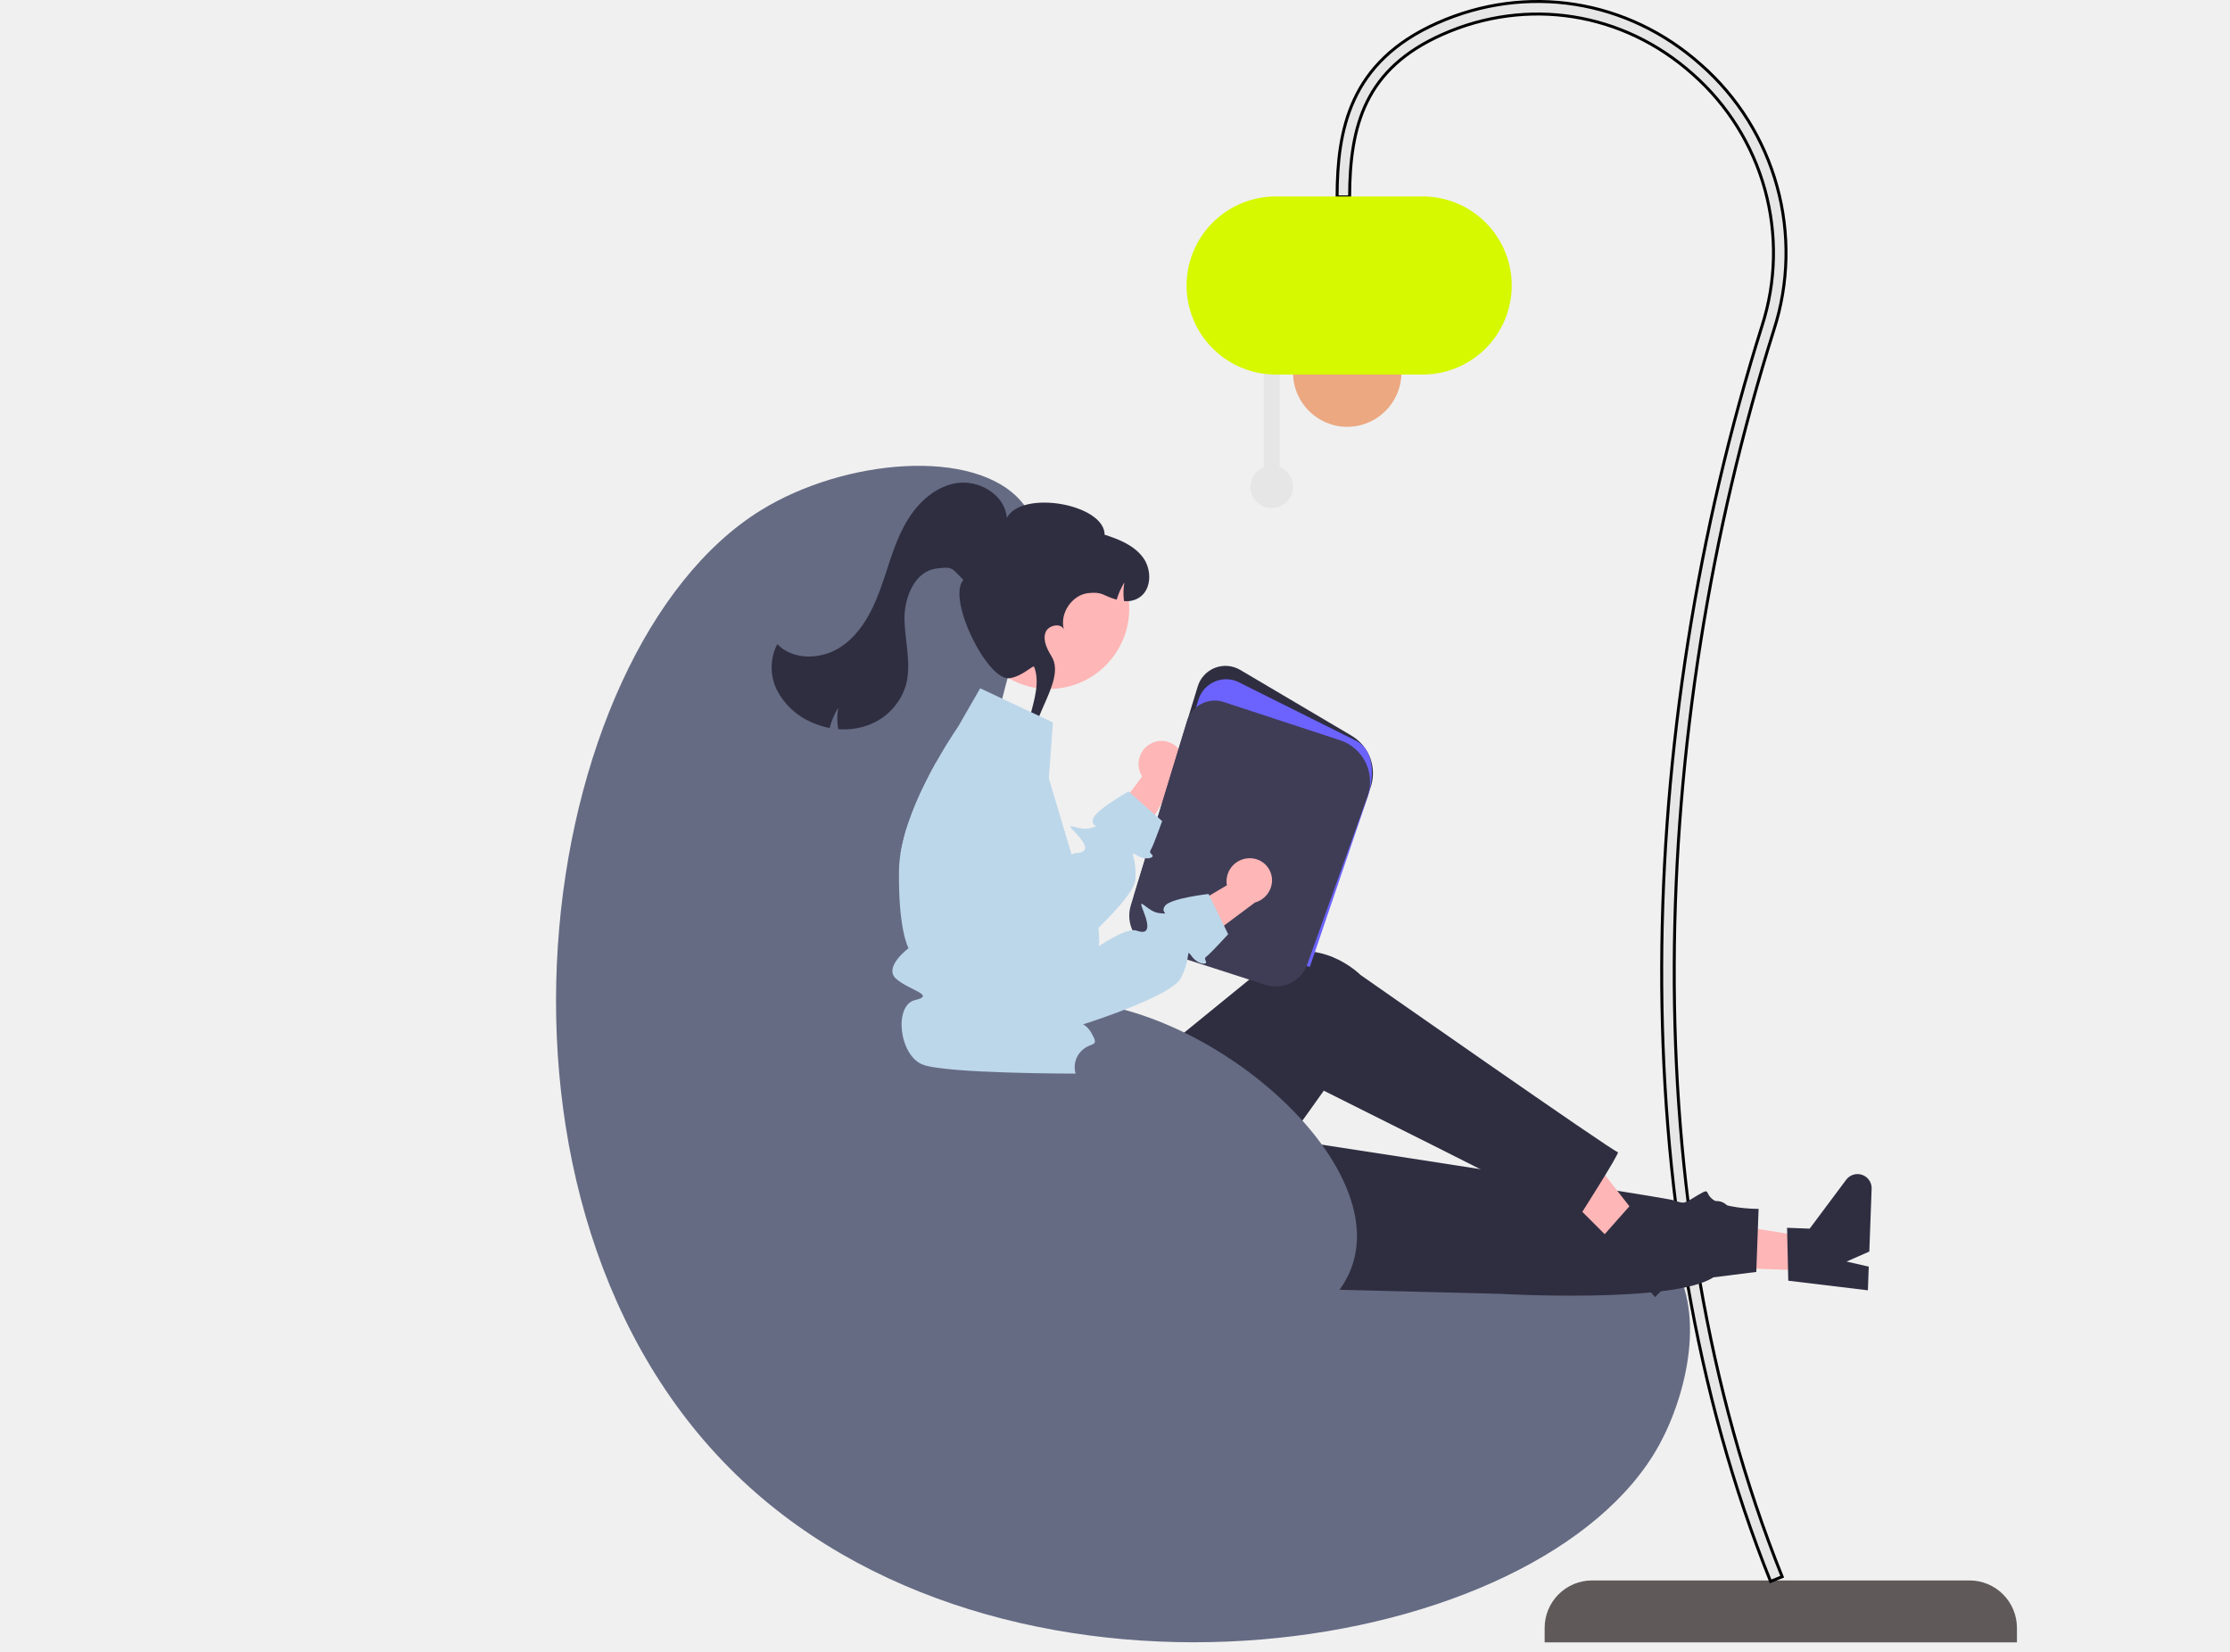
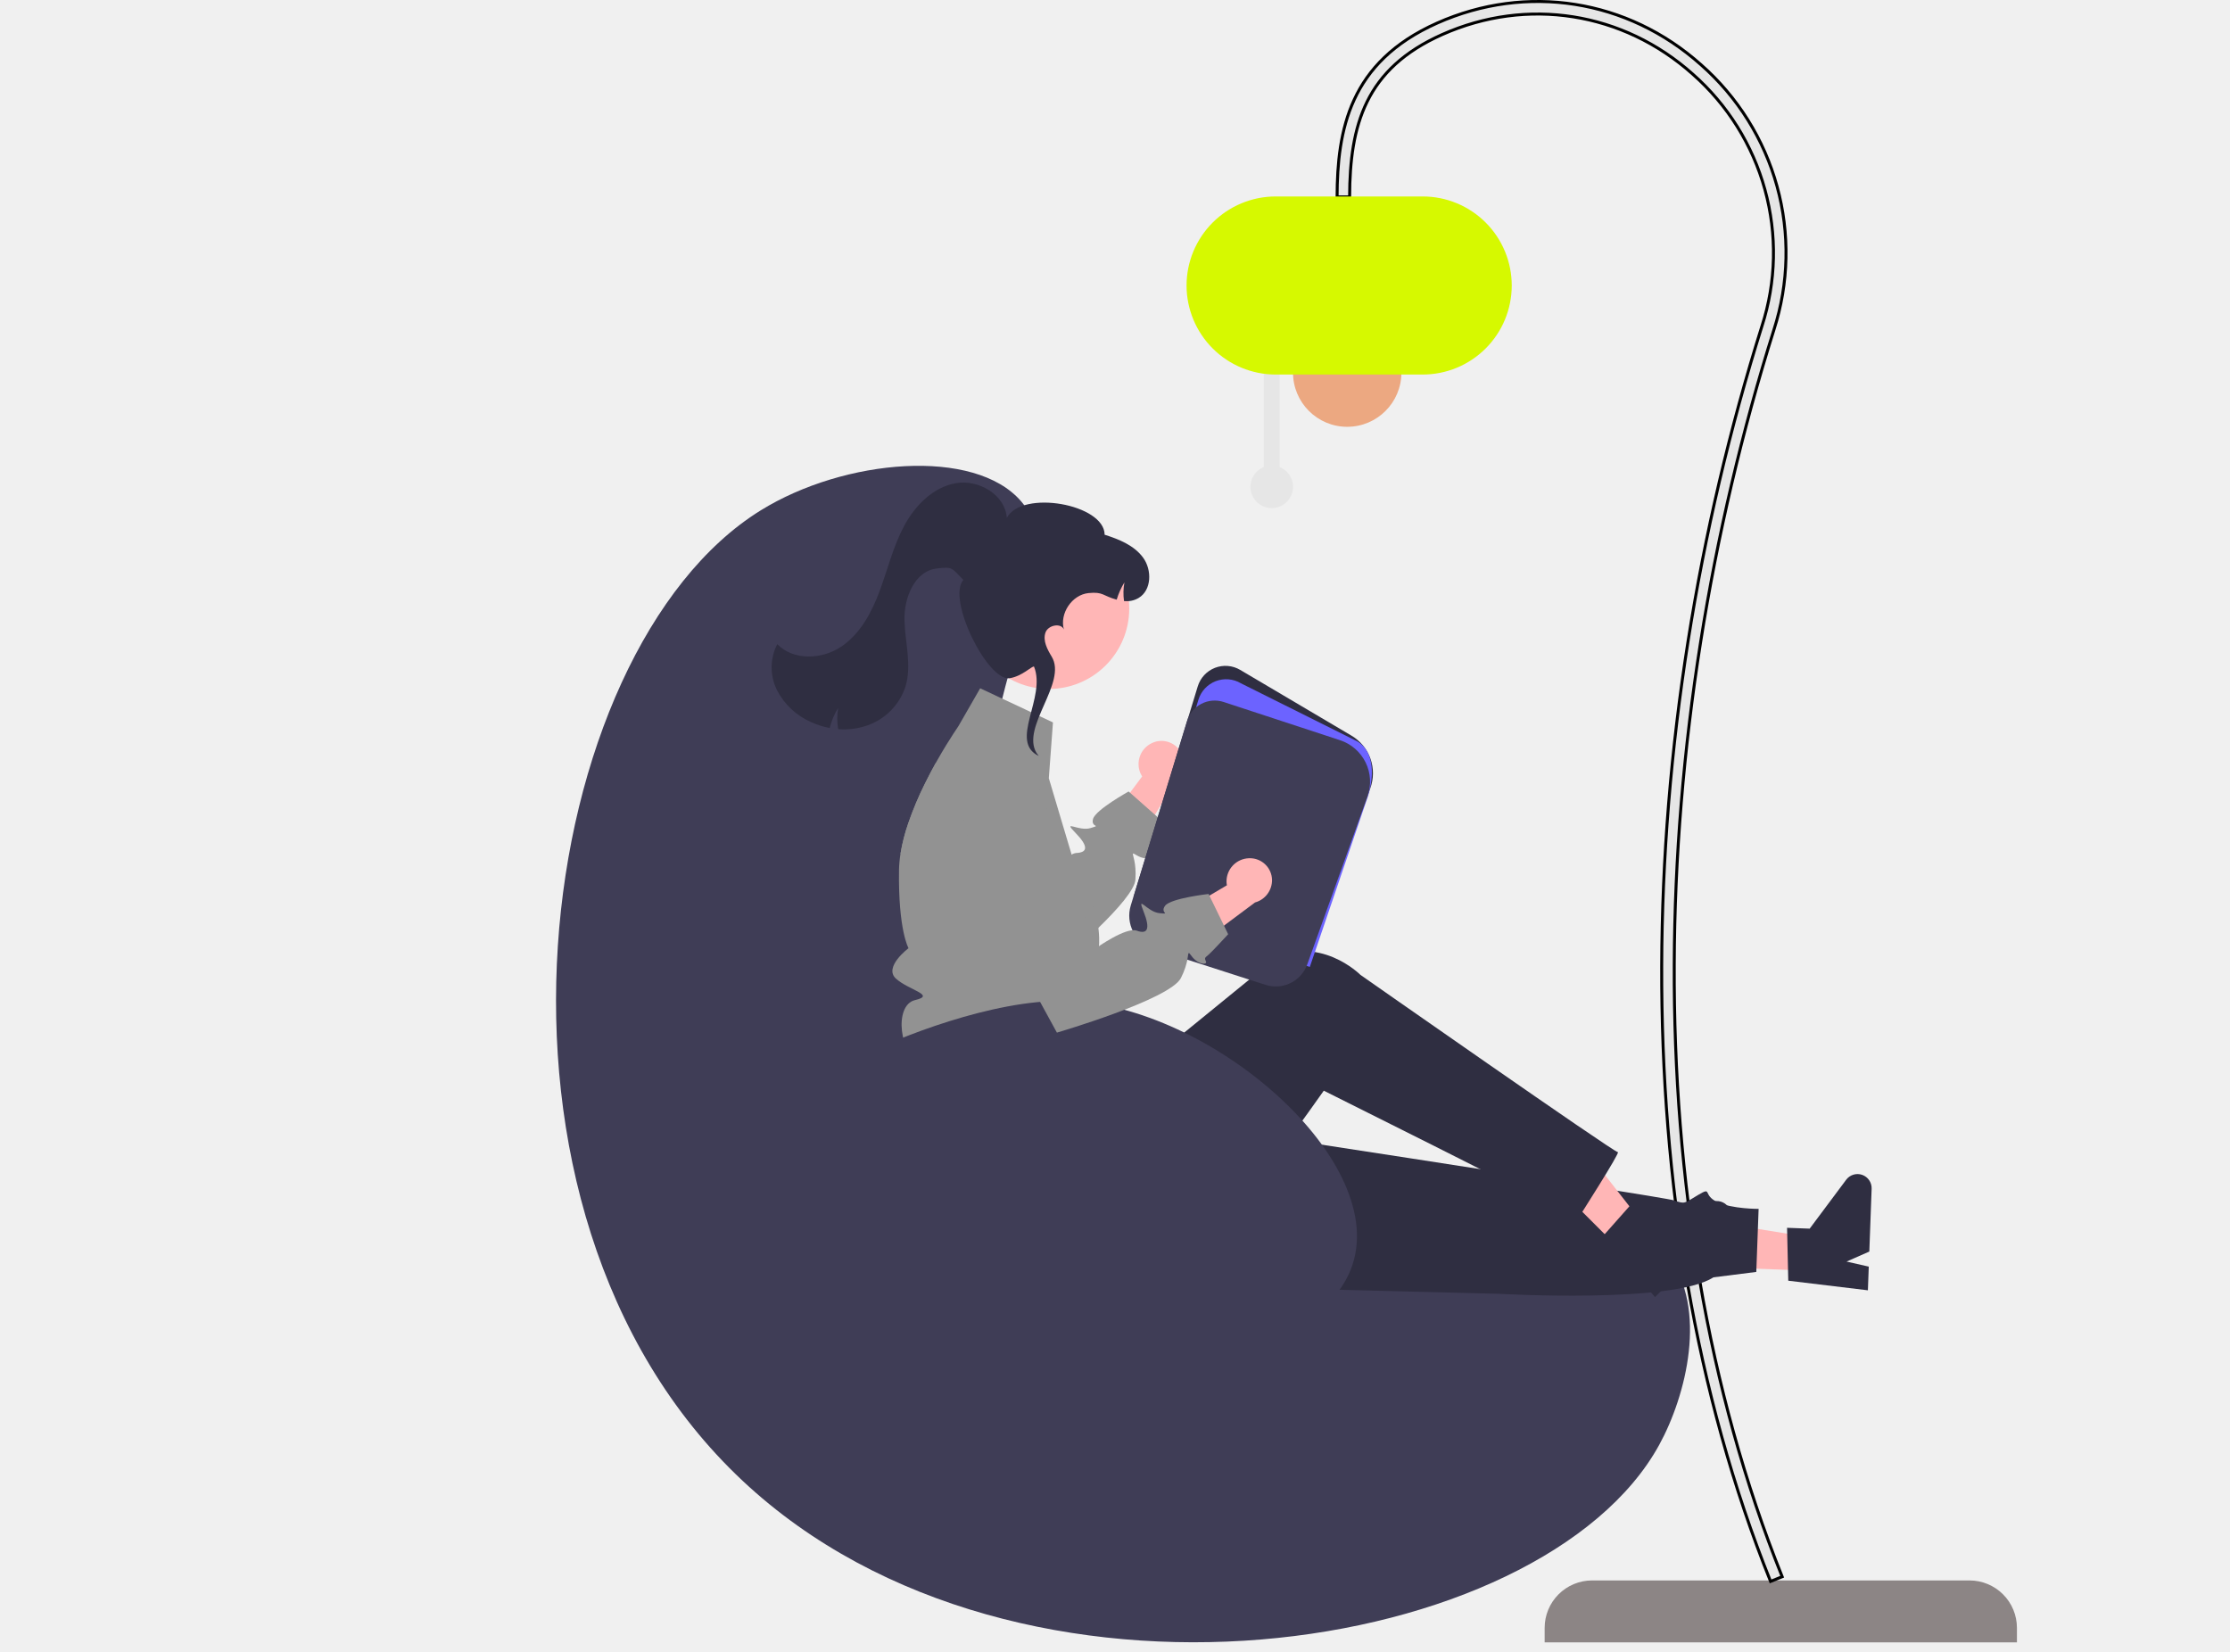
<svg xmlns="http://www.w3.org/2000/svg" width="752" height="557" viewBox="0 0 752 557" fill="none">
-   <g clip-path="url(#clip0_96_665)">
-     <path d="M680.151 553.838H520.885V548.95C520.885 544.707 522.571 540.637 525.571 537.637C528.572 534.636 532.642 532.95 536.885 532.95H664.151C668.394 532.95 672.464 534.636 675.464 537.637C678.465 540.637 680.151 544.707 680.151 548.95V553.838Z" fill="#5F5959" />
+   <g clip-path="url(#clip0_19_334)">
+     <path d="M680.151 553.838H520.885V548.95C520.885 544.707 522.571 540.637 525.571 537.637C528.572 534.636 532.642 532.95 536.885 532.95H664.151C668.394 532.95 672.464 534.636 675.464 537.637C678.465 540.637 680.151 544.707 680.151 548.95V553.838Z" fill="#8C8585" />
    <path d="M455.113 66.403H450.891C450.921 55.053 451.99 43.757 456.648 33.659C461.366 23.431 469.786 14.388 484.65 7.776C514.791 -5.63 548.862 -0.258 573.58 21.801L573.583 21.803C585.955 32.683 594.877 46.943 599.251 62.827C603.625 78.712 603.26 95.528 598.202 111.208L598.201 111.212C555.39 247.256 550.451 405.849 600.984 531.698L597.068 533.275C546.296 406.836 550.919 247.399 594.173 109.945C598.982 95.039 599.329 79.052 595.17 63.951C591.012 48.849 582.53 35.293 570.767 24.95C547.309 4.018 514.965 -1.085 486.366 11.634L486.366 11.634C473.43 17.388 465.595 25.007 461.007 34.323C456.491 43.495 455.148 54.263 455.113 66.403Z" fill="#E6E6E6" stroke="black" />
    <path d="M454.307 143.924C464.4 143.924 472.583 135.742 472.583 125.648C472.583 115.554 464.4 107.372 454.307 107.372C444.213 107.372 436.03 115.554 436.03 125.648C436.03 135.742 444.213 143.924 454.307 143.924Z" fill="#ECA881" />
    <path d="M426.159 157.509V122.88H431.544V157.509C433.089 158.134 434.368 159.276 435.162 160.741C435.957 162.205 436.217 163.9 435.899 165.536C435.581 167.171 434.704 168.645 433.418 169.705C432.132 170.765 430.518 171.344 428.852 171.344C427.186 171.344 425.571 170.765 424.286 169.705C423 168.645 422.123 167.171 421.804 165.536C421.486 163.9 421.747 162.205 422.541 160.741C423.336 159.276 424.615 158.134 426.159 157.509Z" fill="#E6E6E6" />
    <path d="M400.13 96.275C400.139 88.314 403.306 80.683 408.935 75.054C414.563 69.425 422.195 66.259 430.156 66.249H479.763C487.726 66.249 495.363 69.413 500.994 75.044C506.625 80.675 509.789 88.312 509.789 96.275C509.789 104.238 506.625 111.875 500.994 117.506C495.363 123.137 487.726 126.301 479.763 126.301H430.156C422.195 126.291 414.563 123.125 408.935 117.496C403.306 111.867 400.139 104.235 400.13 96.275Z" fill="#D6F900" />
-     <path d="M330.236 282.212C335.216 218.489 360.682 188.128 344.376 169.089C328.757 150.851 284.759 154.619 256.504 172.119C180.291 219.321 152.37 407.452 250.443 499.368C343.638 586.711 520.26 558.737 559.512 487.247C568.67 470.567 575.946 441.325 562.542 423.616C529.263 379.649 408.271 459.285 354.476 409.475C322.596 379.956 327.502 317.183 330.236 282.212Z" fill="#656B83" />
+     <path d="M330.236 282.212C335.216 218.489 360.682 188.128 344.376 169.089C328.757 150.851 284.759 154.619 256.504 172.119C180.291 219.321 152.37 407.452 250.443 499.368C343.638 586.711 520.26 558.737 559.512 487.247C568.67 470.567 575.946 441.325 562.542 423.616C529.263 379.649 408.271 459.285 354.476 409.475C322.596 379.956 327.502 317.183 330.236 282.212Z" fill="#3F3D56" />
    <path d="M388.493 250.554C386.642 251.406 385.196 252.946 384.463 254.847C383.731 256.748 383.769 258.86 384.569 260.734C384.738 261.112 384.938 261.476 385.166 261.821L368.808 283.663L376.971 295.863L396.145 263.52C397.503 262.46 398.473 260.981 398.902 259.313C399.331 257.644 399.196 255.881 398.518 254.297C398.123 253.4 397.556 252.589 396.848 251.911C396.14 251.233 395.305 250.701 394.392 250.346C393.478 249.99 392.503 249.818 391.523 249.839C390.543 249.86 389.577 250.074 388.68 250.469C388.617 250.497 388.555 250.525 388.493 250.554Z" fill="#FFB6B6" />
+     <path d="M388.48 288.213C389.551 289.162 386.581 290.334 383.44 288.485C382.541 287.95 382.157 287.728 382.056 287.869C381.804 288.223 383.278 290.829 382.884 296.616C382.642 300.07 376.905 306.565 370.39 312.898C361.583 321.463 351.341 329.725 351.341 329.725L347.746 326.846L310.041 296.616L303.678 287.809C304.261 284.331 305.136 280.908 306.294 277.577C307.889 272.966 309.786 268.466 311.97 264.103C313.142 261.73 314.344 259.467 315.495 257.387L335.696 279.648L352.624 298.293C352.624 298.293 357.553 290.354 361.371 288.192C361.858 287.881 362.412 287.691 362.987 287.637C366.845 287.455 367.077 285.354 362.603 280.779C358.129 276.203 363.775 280.476 367.754 279.244C371.734 278.011 367.754 279.244 368.593 276.163C369.431 273.082 380.592 266.901 380.592 266.901L381.056 267.315L389.49 274.759L391.904 276.89C391.904 276.89 389.268 284.122 388.541 285.647C387.813 287.172 387.419 287.253 388.48 288.213Z" fill="#929292" />
    <path d="M610.804 428.521L611.215 417.38L568.439 410.493L567.832 426.935L610.804 428.521Z" fill="#FFB6B6" />
    <path d="M603.039 431.875L602.633 414.037L610.259 414.319L622.57 397.828C623.178 397.014 624.031 396.415 625.003 396.119C625.975 395.823 627.017 395.846 627.975 396.184C628.934 396.522 629.759 397.158 630.331 397.998C630.903 398.838 631.191 399.84 631.153 400.855L630.372 422.045L622.694 425.419L630.184 427.124L629.889 435.113L603.039 431.875Z" fill="#2F2E41" />
    <path d="M370.055 432.858L505.543 436.294C505.543 436.294 564.051 439.673 577.779 430.743L592.255 428.916L593.039 407.652C593.039 407.652 584.187 407.717 579.098 405.346C574.008 402.975 577.545 400.073 572.693 402.926C567.84 405.779 568.353 406.122 564.601 404.811C560.85 403.5 388.806 377.276 388.806 377.276L370.055 432.858Z" fill="#2F2E41" />
    <path d="M548.592 423.631L556.471 415.744L529.796 381.601L518.168 393.243L548.592 423.631Z" fill="#FFB6B6" />
    <path d="M540.619 416.769L552.453 403.416L557.852 408.809L578.093 405.093C579.093 404.91 580.125 405.05 581.039 405.495C581.953 405.939 582.701 406.664 583.174 407.564C583.647 408.464 583.819 409.491 583.667 410.496C583.515 411.501 583.045 412.431 582.326 413.15L567.341 428.152L559.418 425.404L563.75 431.748L558.1 437.405L540.619 416.769Z" fill="#2F2E41" />
    <path d="M316.601 358.657L317.948 389.967C319.533 426.826 360.126 449.135 391.602 429.89C392.182 429.535 392.764 429.168 393.348 428.788C393.348 428.788 405.281 425.583 404.919 420.508C404.557 415.433 407.472 412.963 410.052 414.347C412.631 415.731 446.409 367.795 446.409 367.795C446.409 367.795 516.587 402.801 532.069 411.042C532.069 411.042 546.625 388.283 545.569 388.521C544.514 388.76 458.75 328.733 458.75 328.733C458.75 328.733 444.778 314.593 427.447 323.929C427.086 325.3 427.394 325.348 427.394 325.348L370.142 372L362.052 356.637L316.601 358.657Z" fill="#2F2E41" />
+     <path d="M370.582 319.513C370.474 320.96 370.268 322.397 369.966 323.816C369.554 325.87 368.889 327.865 367.987 329.755C367.987 329.755 367.986 331.866 363.946 338.936C359.906 346.006 364.956 342.976 367.987 348.229C371.017 353.47 367.986 351.057 364.623 354.43C363.655 355.412 362.967 356.635 362.631 357.972C362.296 359.31 362.324 360.713 362.714 362.036C362.714 362.036 319.323 362.066 311.243 359.036C303.163 356.006 301.325 338.936 308.567 337.249C315.798 335.563 306.375 333.886 302.123 329.997C297.87 326.109 306.375 319.746 306.375 319.746C306.375 319.746 302.87 313.696 303.163 293.384C303.204 291.516 303.376 289.653 303.678 287.809C304.261 284.331 305.136 280.908 306.294 277.577C307.889 272.967 309.786 268.466 311.97 264.103C313.142 261.73 314.344 259.467 315.495 257.387C315.677 257.063 315.849 256.75 316.031 256.437C318.222 252.559 320.222 249.387 321.545 247.357C322.565 245.781 323.182 244.893 323.182 244.893L330.535 232.106L355.078 243.61L353.684 262.427L357.916 276.618L359.866 283.152L361.371 288.192L363.694 296C363.694 296 363.057 296.03 363.815 297.071C367.304 301.709 369.565 307.153 370.39 312.898C370.681 315.09 370.745 317.307 370.582 319.513Z" fill="#929292" />
    <path d="M441.461 321.541L441.001 321.392L382.257 302.476L403.904 231.459C404.335 230.045 405.081 228.747 406.087 227.663C407.092 226.579 408.331 225.738 409.709 225.202C411.087 224.667 412.568 224.451 414.042 224.572C415.515 224.692 416.942 225.145 418.215 225.897L455.755 248.076C458.727 249.83 460.987 252.572 462.142 255.824C463.297 259.075 463.273 262.629 462.074 265.864L441.461 321.541Z" fill="#2F2E41" />
    <path d="M441.7 326.056L382.483 306.987L404.13 235.97C404.561 234.556 405.308 233.258 406.313 232.174C407.319 231.091 408.557 230.249 409.935 229.714C411.313 229.178 412.795 228.963 414.268 229.083C415.742 229.203 417.169 229.656 418.442 230.408L457.774 250.046C463.683 253.536 463.545 262.569 460.801 269.981L441.7 326.056Z" fill="#6C63FF" />
    <path d="M435.771 331.196C434.408 331.965 432.899 332.443 431.341 332.598C429.783 332.753 428.21 332.582 426.721 332.096L388.871 319.907C385.967 318.958 383.549 316.912 382.134 314.204C380.719 311.497 380.418 308.343 381.297 305.417L400.273 243.162C400.652 241.919 401.276 240.763 402.107 239.764C402.939 238.764 403.962 237.941 405.116 237.342C406.27 236.743 407.532 236.38 408.828 236.275C410.124 236.17 411.428 236.325 412.663 236.731L451.887 249.61C453.756 250.224 455.483 251.206 456.967 252.498C458.45 253.79 459.659 255.366 460.522 257.133C461.386 258.901 461.887 260.823 461.995 262.787C462.103 264.751 461.817 266.717 461.153 268.569L440.863 325.134C439.952 327.702 438.144 329.855 435.771 331.196Z" fill="#3F3D56" />
    <path d="M353.691 232.324C368.663 232.324 380.801 220.186 380.801 205.214C380.801 190.241 368.663 178.104 353.691 178.104C338.718 178.104 326.581 190.241 326.581 205.214C326.581 220.186 338.718 232.324 353.691 232.324Z" fill="#FFB6B6" />
    <path d="M262.017 232.732C264.505 237.555 268.584 241.368 273.563 243.526C275.55 244.431 277.639 245.092 279.785 245.495C280.392 243.09 281.363 240.791 282.664 238.679C282.231 241.059 282.231 243.498 282.664 245.879C285.934 246.146 289.223 245.738 292.327 244.679C295.376 243.642 298.142 241.909 300.404 239.617C302.667 237.325 304.364 234.537 305.361 231.475C307.521 224.289 305.195 216.614 305.011 209.113C304.823 201.611 308.385 192.639 315.832 191.711C321.503 191.003 320.802 191.553 324.877 195.559C319.177 201.891 333.073 229.936 340.529 228.697C344.745 227.996 347.847 224.649 348.681 224.765C352.951 235.221 340.107 250.051 350.294 254.919L349.538 253.919C344.206 245.111 359.983 230.233 354.651 221.425C353.165 218.961 351.619 216.072 352.539 213.346C353.412 210.754 357.832 209.934 358.765 212.293C357.249 206.887 361.481 200.541 367.102 199.989C372.096 199.496 371.808 200.92 376.57 202.218C377.178 200.167 378.055 198.205 379.177 196.384C378.798 198.462 378.751 200.587 379.039 202.68C380.756 202.885 382.493 202.517 383.98 201.634C388.377 198.998 388.508 192.194 385.487 188.053C382.461 183.911 377.393 181.866 372.503 180.318C372.458 169.977 344.631 165.026 339.513 174.641C338.987 166.856 330.063 161.612 322.375 162.934C314.688 164.257 308.623 170.421 304.925 177.291C301.229 184.157 299.393 191.844 296.687 199.156C293.981 206.469 290.112 213.76 283.631 218.099C277.152 222.432 267.522 222.826 262.112 217.21C260.878 219.608 260.226 222.263 260.21 224.96C260.193 227.657 260.813 230.319 262.017 232.732Z" fill="#2F2E41" />
-     <path d="M289.834 356.705C290.395 356.256 291.004 355.871 291.649 355.556C302.026 350.391 334.295 336.986 359.526 337.536C408.074 338.594 469.858 392.173 455.479 428.153C444.538 455.531 390.143 471.107 350.436 458.649C294.81 441.197 272.854 370.244 289.834 356.705Z" fill="#656B83" />
+     <path d="M289.834 356.705C290.395 356.256 291.004 355.871 291.649 355.556C302.026 350.391 334.295 336.986 359.526 337.536C408.074 338.594 469.858 392.173 455.479 428.153C444.538 455.531 390.143 471.107 350.436 458.649C294.81 441.197 272.854 370.244 289.834 356.705Z" fill="#3F3D56" />
    <path d="M421.141 289.414C419.105 289.488 417.178 290.354 415.771 291.827C414.363 293.3 413.586 295.265 413.605 297.302C413.615 297.716 413.66 298.129 413.738 298.535L390.24 312.409L393.084 326.809L423.219 304.324C424.881 303.869 426.344 302.876 427.382 301.501C428.42 300.126 428.974 298.446 428.956 296.723C428.937 295.743 428.725 294.777 428.332 293.878C427.939 292.98 427.373 292.168 426.666 291.489C425.96 290.81 425.126 290.276 424.213 289.919C423.301 289.561 422.326 289.387 421.346 289.407C421.278 289.408 421.209 289.41 421.141 289.414Z" fill="#FFB6B6" />
-     <path d="M388.48 288.213C389.551 289.162 386.581 290.334 383.44 288.485C382.541 287.95 382.157 287.728 382.056 287.869C381.804 288.223 383.278 290.829 382.884 296.616C382.642 300.07 376.905 306.565 370.39 312.898C361.583 321.463 351.341 329.725 351.341 329.725L347.746 326.846L310.041 296.616L303.678 287.809C304.261 284.331 305.136 280.908 306.294 277.577C307.889 272.966 309.786 268.466 311.97 264.103C313.142 261.73 314.344 259.467 315.495 257.387L335.696 279.648L352.624 298.293C352.624 298.293 357.553 290.354 361.371 288.192C361.858 287.881 362.412 287.691 362.987 287.637C366.845 287.455 367.077 285.354 362.603 280.779C358.129 276.203 363.775 280.476 367.754 279.244C371.734 278.011 367.754 279.244 368.593 276.163C369.431 273.082 380.592 266.901 380.592 266.901L381.056 267.315L389.49 274.759L391.904 276.89C391.904 276.89 389.268 284.122 388.541 285.647C387.813 287.172 387.419 287.253 388.48 288.213Z" fill="#BDD7EA" />
-     <path d="M370.582 319.513C370.474 320.96 370.268 322.397 369.966 323.816C369.554 325.87 368.889 327.865 367.987 329.755C367.987 329.755 367.986 331.866 363.946 338.936C359.906 346.006 364.956 342.976 367.987 348.229C371.017 353.471 367.986 351.057 364.623 354.43C363.655 355.412 362.967 356.635 362.631 357.972C362.296 359.31 362.324 360.713 362.714 362.036C362.714 362.036 319.323 362.066 311.243 359.036C303.163 356.006 301.325 338.936 308.567 337.249C315.798 335.563 306.375 333.886 302.123 329.997C297.87 326.109 306.375 319.746 306.375 319.746C306.375 319.746 302.87 313.696 303.163 293.384C303.204 291.516 303.376 289.653 303.678 287.809C304.261 284.331 305.136 280.908 306.294 277.577C307.889 272.967 309.786 268.466 311.97 264.103C313.142 261.73 314.344 259.467 315.495 257.387C315.677 257.063 315.849 256.75 316.031 256.437C318.222 252.559 320.222 249.387 321.545 247.357C322.565 245.781 323.182 244.893 323.182 244.893L330.535 232.106L355.078 243.61L353.684 262.427L357.916 276.618L359.866 283.152L361.371 288.192L363.694 296C363.694 296 363.057 296.03 363.815 297.071C367.304 301.709 369.565 307.153 370.39 312.898C370.681 315.09 370.745 317.307 370.582 319.513Z" fill="#BDD7EA" />
-     <path d="M401.892 322.487C401.263 321.644 400.993 321.292 400.85 321.389C400.482 321.611 400.836 324.586 398.248 329.771C394.605 337.056 356.404 348.214 356.404 348.214L351.701 339.603L331.013 301.763L323.882 271.434C323.633 270.376 323.512 269.292 323.522 268.206C329.879 263.732 336.631 259.846 343.693 256.595C346.515 258.196 348.666 260.759 349.753 263.816L363.994 303.745L369.677 319.687C369.677 319.687 379.701 312.519 383.337 313.835C386.967 315.159 387.999 313.302 385.626 307.36C383.253 301.417 386.815 307.534 390.959 307.923C395.113 308.318 390.959 307.923 392.921 305.401C394.883 302.88 407.566 301.461 407.566 301.461L407.835 302.024L412.75 312.134L414.157 315.039C414.157 315.039 408.947 320.692 407.69 321.819C406.427 322.954 406.036 322.875 406.655 324.168C407.265 325.455 404.075 325.397 401.892 322.487Z" fill="#BDD7EA" />
+     <path d="M401.892 322.487C401.263 321.644 400.993 321.292 400.85 321.389C400.482 321.611 400.836 324.586 398.248 329.771C394.605 337.056 356.404 348.214 356.404 348.214L351.701 339.603L331.013 301.763L323.882 271.434C323.633 270.376 323.512 269.292 323.522 268.206C329.879 263.732 336.631 259.846 343.693 256.595C346.515 258.196 348.666 260.759 349.753 263.816L363.994 303.745L369.677 319.687C369.677 319.687 379.701 312.519 383.337 313.835C386.967 315.159 387.999 313.302 385.626 307.36C383.253 301.417 386.815 307.534 390.959 307.923C395.113 308.318 390.959 307.923 392.921 305.401C394.883 302.88 407.566 301.461 407.566 301.461L407.835 302.024L412.75 312.134L414.157 315.039C414.157 315.039 408.947 320.692 407.69 321.819C406.427 322.954 406.036 322.875 406.655 324.168C407.265 325.455 404.075 325.397 401.892 322.487Z" fill="#929292" />
  </g>
  <defs>
-     <clipPath id="clip0_96_665">
+     <clipPath id="clip0_19_334">
      <rect width="751.131" height="556.415" fill="white" />
    </clipPath>
  </defs>
</svg>
